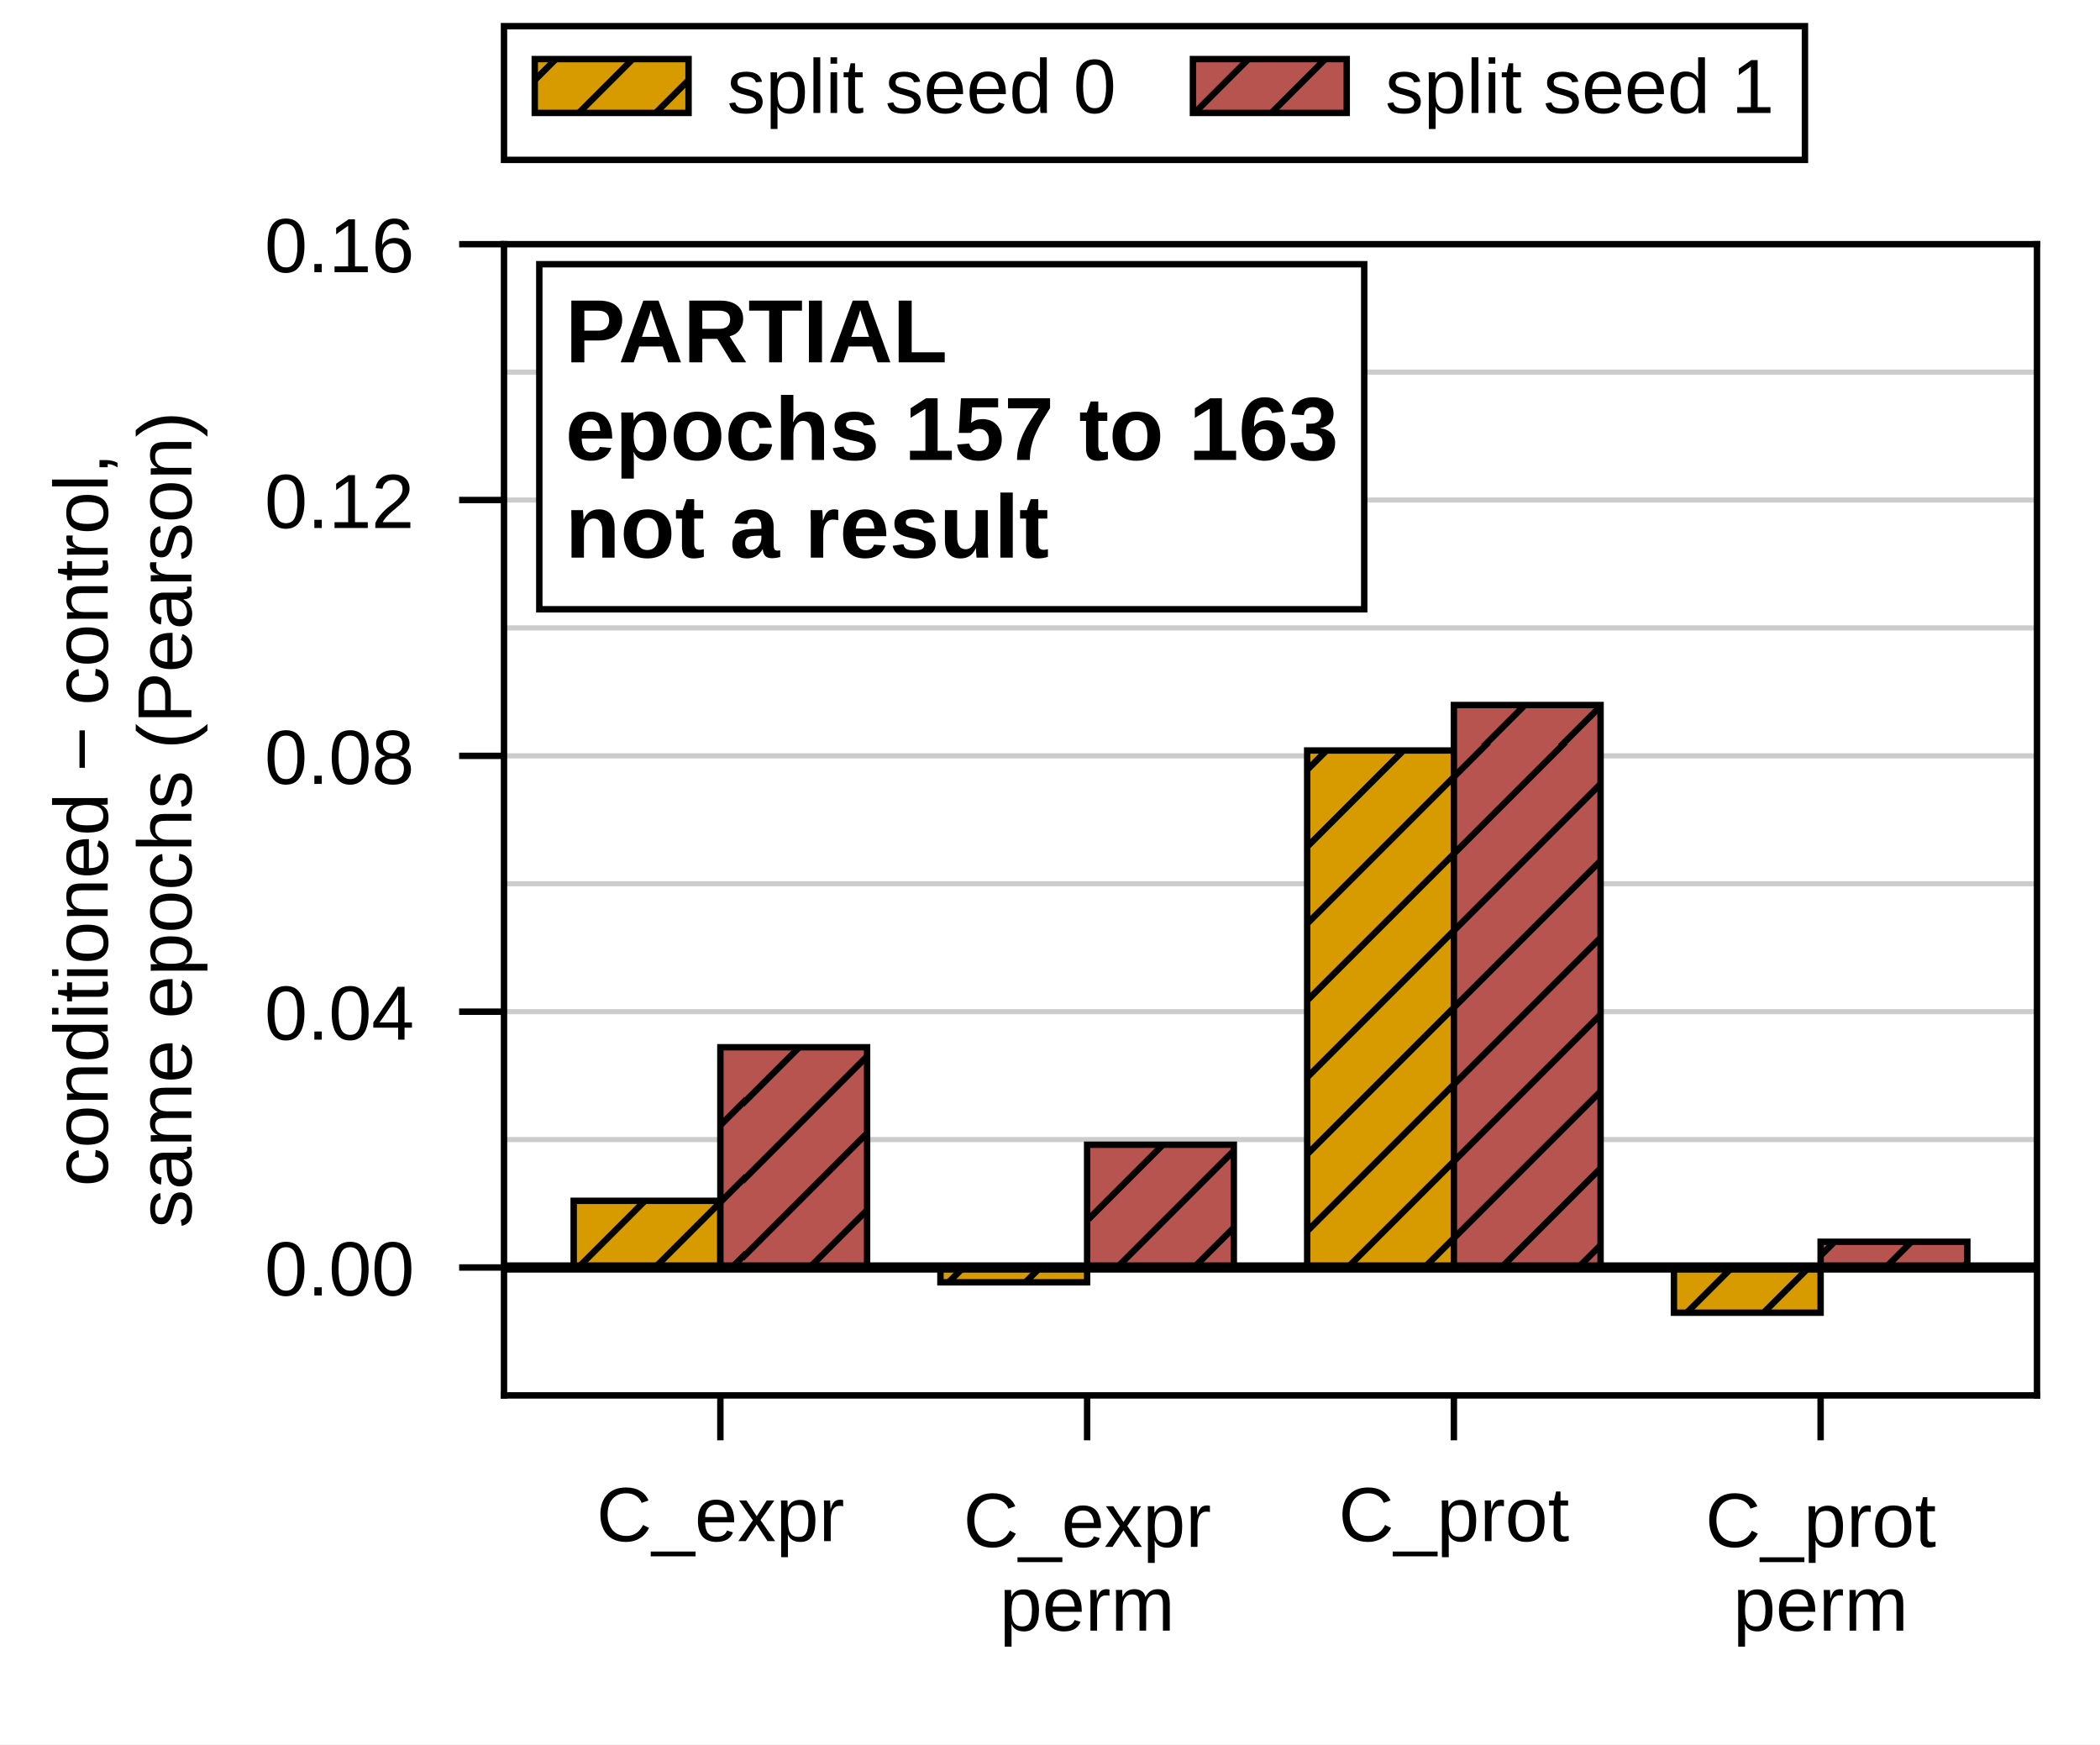
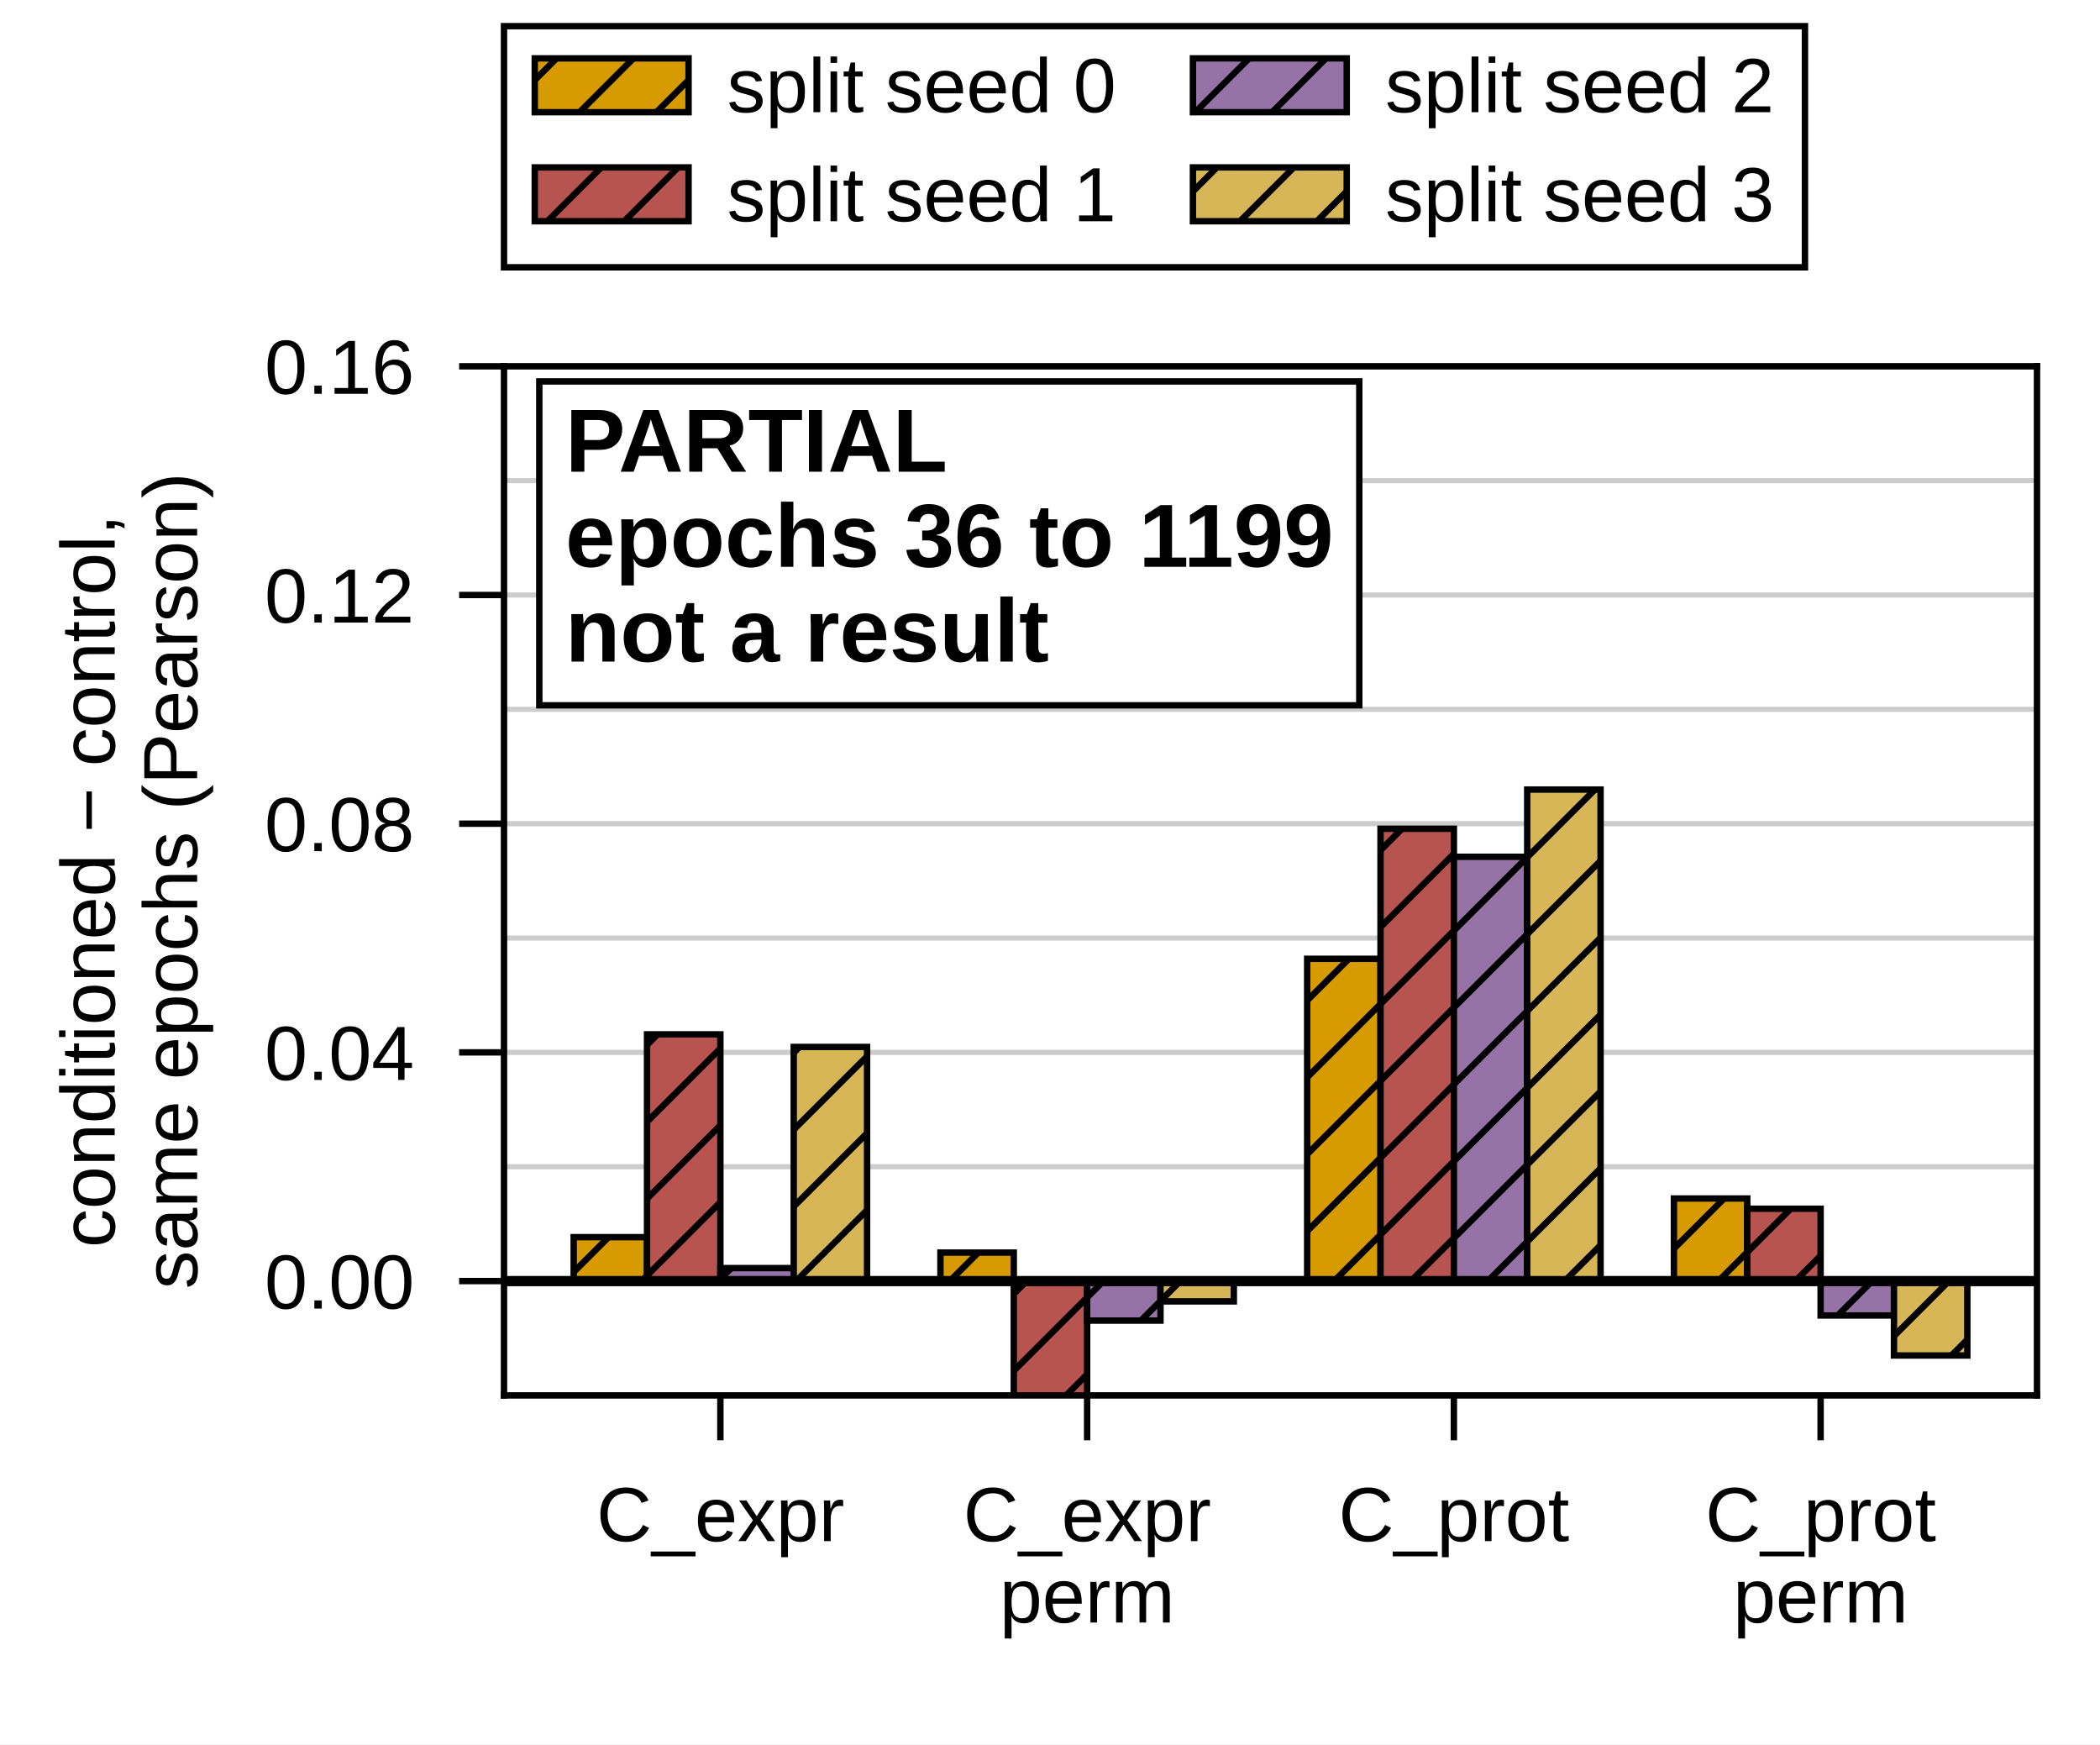
<svg xmlns="http://www.w3.org/2000/svg" xmlns:xlink="http://www.w3.org/1999/xlink" width="227.559" height="188.976" viewBox="0 0 227.559 188.976" version="1.1">
  <g transform="scale(1.388889)">
    <defs>
      <style type="text/css">*{stroke-linejoin: round; stroke-linecap: butt}</style>
    </defs>
    <g id="figure_1">
      <g id="patch_1">
        <path d="M 0 136.063  L 163.843 136.063  L 163.843 0  L 0 0  z " style="fill: #ffffff" />
      </g>
      <g id="axes_1">
        <g id="patch_2">
-           <path d="M 39.322 108.85  L 158.927 108.85  L 158.927 19.049  L 39.322 19.049  z " style="fill: #ffffff" />
+           <path d="M 39.322 108.85  L 158.927 108.85  L 158.927 28.573  L 39.322 28.573  z " style="fill: #ffffff" />
        </g>
        <g id="matplotlib.axis_1">
          <g id="xtick_1">
            <g id="line2d_1">
              <defs>
                <path id="m83313ae075" d="M 0 0  L 0 3.5  " style="stroke: #000000; stroke-width: 0.5" />
              </defs>
              <g>
                <use xlink:href="#m83313ae075" x="56.204" y="108.85" style="stroke: #000000; stroke-width: 0.5" />
              </g>
            </g>
            <g id="text_1">
-               <text style="font-size: 6px; font-family: 'Arial'; text-anchor: middle" x="56.204" y="120.219" transform="rotate(-0 56.20426 120.2186)">C_expr</text>
+               <text style="font-size: 6px; font-family: 'Arial'; text-anchor: middle" x="56.204" y="120.218" transform="rotate(-0 56.20426 120.2182)">C_expr</text>
            </g>
          </g>
          <g id="xtick_2">
            <g id="line2d_2">
              <g>
                <use xlink:href="#m83313ae075" x="84.818" y="108.85" style="stroke: #000000; stroke-width: 0.5" />
              </g>
            </g>
            <g id="text_2">
-               <text style="font-size: 6px; font-family: 'Arial'" transform="translate(75.14759 120.6683)">C_expr</text>
-               <text style="font-size: 6px; font-family: 'Arial'" transform="translate(77.98353 127.1985)">perm</text>
+               <text style="font-size: 6px; font-family: 'Arial'" transform="translate(75.14759 120.2182)">C_expr</text>
+               <text style="font-size: 6px; font-family: 'Arial'" transform="translate(77.98353 126.5643)">perm</text>
            </g>
          </g>
          <g id="xtick_3">
            <g id="line2d_3">
              <g>
                <use xlink:href="#m83313ae075" x="113.432" y="108.85" style="stroke: #000000; stroke-width: 0.5" />
              </g>
            </g>
            <g id="text_3">
-               <text style="font-size: 6px; font-family: 'Arial'; text-anchor: middle" x="113.432" y="120.219" transform="rotate(-0 113.4315 120.2186)">C_prot</text>
+               <text style="font-size: 6px; font-family: 'Arial'; text-anchor: middle" x="113.432" y="120.218" transform="rotate(-0 113.4315 120.2182)">C_prot</text>
            </g>
          </g>
          <g id="xtick_4">
            <g id="line2d_4">
              <g>
                <use xlink:href="#m83313ae075" x="142.045" y="108.85" style="stroke: #000000; stroke-width: 0.5" />
              </g>
            </g>
            <g id="text_4">
-               <text style="font-size: 6px; font-family: 'Arial'" transform="translate(133.0414 120.6683)">C_prot</text>
-               <text style="font-size: 6px; font-family: 'Arial'" transform="translate(135.2108 127.1985)">perm</text>
+               <text style="font-size: 6px; font-family: 'Arial'" transform="translate(133.0414 120.2182)">C_prot</text>
+               <text style="font-size: 6px; font-family: 'Arial'" transform="translate(135.2108 126.5643)">perm</text>
            </g>
          </g>
        </g>
        <g id="matplotlib.axis_2">
          <g id="ytick_1">
            <g id="line2d_5">
-               <path d="M 39.322 98.872  L 158.927 98.872  " clip-path="url(#pba8302957d)" style="fill: none; stroke: #cccccc; stroke-width: 0.4; stroke-linecap: square" />
+               <path d="M 39.322 99.931  L 158.927 99.931  " clip-path="url(#p4448e02bde)" style="fill: none; stroke: #cccccc; stroke-width: 0.4; stroke-linecap: square" />
            </g>
            <g id="line2d_6">
              <defs>
                <path id="mdd10442f7a" d="M 0 0  L -3.5 0  " style="stroke: #000000; stroke-width: 0.5" />
              </defs>
              <g>
-                 <use xlink:href="#mdd10442f7a" x="39.322" y="98.872" style="stroke: #000000; stroke-width: 0.5" />
+                 <use xlink:href="#mdd10442f7a" x="39.322" y="99.931" style="stroke: #000000; stroke-width: 0.5" />
              </g>
            </g>
            <g id="text_5">
-               <text style="font-size: 6px; font-family: 'Arial'; text-anchor: end" x="32.322" y="101.057" transform="rotate(-0 32.3222 101.0565)">0.00</text>
+               <text style="font-size: 6px; font-family: 'Arial'; text-anchor: end" x="32.322" y="102.078" transform="rotate(-0 32.3222 102.0781)">0.00</text>
            </g>
          </g>
          <g id="ytick_2">
            <g id="line2d_7">
-               <path d="M 39.322 78.917  L 158.927 78.917  " clip-path="url(#pba8302957d)" style="fill: none; stroke: #cccccc; stroke-width: 0.4; stroke-linecap: square" />
+               <path d="M 39.322 82.091  L 158.927 82.091  " clip-path="url(#p4448e02bde)" style="fill: none; stroke: #cccccc; stroke-width: 0.4; stroke-linecap: square" />
            </g>
            <g id="line2d_8">
              <g>
-                 <use xlink:href="#mdd10442f7a" x="39.322" y="78.917" style="stroke: #000000; stroke-width: 0.5" />
+                 <use xlink:href="#mdd10442f7a" x="39.322" y="82.091" style="stroke: #000000; stroke-width: 0.5" />
              </g>
            </g>
            <g id="text_6">
-               <text style="font-size: 6px; font-family: 'Arial'; text-anchor: end" x="32.322" y="81.101" transform="rotate(-0 32.3222 81.10062)">0.04</text>
+               <text style="font-size: 6px; font-family: 'Arial'; text-anchor: end" x="32.322" y="84.239" transform="rotate(-0 32.3222 84.23868)">0.04</text>
            </g>
          </g>
          <g id="ytick_3">
            <g id="line2d_9">
-               <path d="M 39.322 58.961  L 158.927 58.961  " clip-path="url(#pba8302957d)" style="fill: none; stroke: #cccccc; stroke-width: 0.4; stroke-linecap: square" />
+               <path d="M 39.322 64.252  L 158.927 64.252  " clip-path="url(#p4448e02bde)" style="fill: none; stroke: #cccccc; stroke-width: 0.4; stroke-linecap: square" />
            </g>
            <g id="line2d_10">
              <g>
-                 <use xlink:href="#mdd10442f7a" x="39.322" y="58.961" style="stroke: #000000; stroke-width: 0.5" />
+                 <use xlink:href="#mdd10442f7a" x="39.322" y="64.252" style="stroke: #000000; stroke-width: 0.5" />
              </g>
            </g>
            <g id="text_7">
-               <text style="font-size: 6px; font-family: 'Arial'; text-anchor: end" x="32.322" y="61.145" transform="rotate(-0 32.3222 61.14471)">0.08</text>
+               <text style="font-size: 6px; font-family: 'Arial'; text-anchor: end" x="32.322" y="66.399" transform="rotate(-0 32.3222 66.39931)">0.08</text>
            </g>
          </g>
          <g id="ytick_4">
            <g id="line2d_11">
-               <path d="M 39.322 39.005  L 158.927 39.005  " clip-path="url(#pba8302957d)" style="fill: none; stroke: #cccccc; stroke-width: 0.4; stroke-linecap: square" />
+               <path d="M 39.322 46.413  L 158.927 46.413  " clip-path="url(#p4448e02bde)" style="fill: none; stroke: #cccccc; stroke-width: 0.4; stroke-linecap: square" />
            </g>
            <g id="line2d_12">
              <g>
-                 <use xlink:href="#mdd10442f7a" x="39.322" y="39.005" style="stroke: #000000; stroke-width: 0.5" />
+                 <use xlink:href="#mdd10442f7a" x="39.322" y="46.413" style="stroke: #000000; stroke-width: 0.5" />
              </g>
            </g>
            <g id="text_8">
-               <text style="font-size: 6px; font-family: 'Arial'; text-anchor: end" x="32.322" y="41.189" transform="rotate(-0 32.3222 41.18881)">0.12</text>
+               <text style="font-size: 6px; font-family: 'Arial'; text-anchor: end" x="32.322" y="48.56" transform="rotate(-0 32.3222 48.55994)">0.12</text>
            </g>
          </g>
          <g id="ytick_5">
            <g id="line2d_13">
-               <path d="M 39.322 19.049  L 158.927 19.049  " clip-path="url(#pba8302957d)" style="fill: none; stroke: #cccccc; stroke-width: 0.4; stroke-linecap: square" />
+               <path d="M 39.322 28.573  L 158.927 28.573  " clip-path="url(#p4448e02bde)" style="fill: none; stroke: #cccccc; stroke-width: 0.4; stroke-linecap: square" />
            </g>
            <g id="line2d_14">
              <g>
-                 <use xlink:href="#mdd10442f7a" x="39.322" y="19.049" style="stroke: #000000; stroke-width: 0.5" />
+                 <use xlink:href="#mdd10442f7a" x="39.322" y="28.573" style="stroke: #000000; stroke-width: 0.5" />
              </g>
            </g>
            <g id="text_9">
-               <text style="font-size: 6px; font-family: 'Arial'; text-anchor: end" x="32.322" y="21.233" transform="rotate(-0 32.3222 21.2329)">0.16</text>
+               <text style="font-size: 6px; font-family: 'Arial'; text-anchor: end" x="32.322" y="30.721" transform="rotate(-0 32.3222 30.72057)">0.16</text>
            </g>
          </g>
          <g id="ytick_6">
            <g id="line2d_15">
-               <path d="M 39.322 108.85  L 158.927 108.85  " clip-path="url(#pba8302957d)" style="fill: none; stroke: #cccccc; stroke-width: 0.4; stroke-linecap: square" />
+               <path d="M 39.322 108.85  L 158.927 108.85  " clip-path="url(#p4448e02bde)" style="fill: none; stroke: #cccccc; stroke-width: 0.4; stroke-linecap: square" />
            </g>
            <g id="line2d_16" />
          </g>
          <g id="ytick_7">
            <g id="line2d_17">
-               <path d="M 39.322 88.894  L 158.927 88.894  " clip-path="url(#pba8302957d)" style="fill: none; stroke: #cccccc; stroke-width: 0.4; stroke-linecap: square" />
+               <path d="M 39.322 91.011  L 158.927 91.011  " clip-path="url(#p4448e02bde)" style="fill: none; stroke: #cccccc; stroke-width: 0.4; stroke-linecap: square" />
            </g>
            <g id="line2d_18" />
          </g>
          <g id="ytick_8">
            <g id="line2d_19">
-               <path d="M 39.322 68.939  L 158.927 68.939  " clip-path="url(#pba8302957d)" style="fill: none; stroke: #cccccc; stroke-width: 0.4; stroke-linecap: square" />
+               <path d="M 39.322 73.172  L 158.927 73.172  " clip-path="url(#p4448e02bde)" style="fill: none; stroke: #cccccc; stroke-width: 0.4; stroke-linecap: square" />
            </g>
            <g id="line2d_20" />
          </g>
          <g id="ytick_9">
            <g id="line2d_21">
-               <path d="M 39.322 48.983  L 158.927 48.983  " clip-path="url(#pba8302957d)" style="fill: none; stroke: #cccccc; stroke-width: 0.4; stroke-linecap: square" />
+               <path d="M 39.322 55.332  L 158.927 55.332  " clip-path="url(#p4448e02bde)" style="fill: none; stroke: #cccccc; stroke-width: 0.4; stroke-linecap: square" />
            </g>
            <g id="line2d_22" />
          </g>
          <g id="ytick_10">
            <g id="line2d_23">
-               <path d="M 39.322 29.027  L 158.927 29.027  " clip-path="url(#pba8302957d)" style="fill: none; stroke: #cccccc; stroke-width: 0.4; stroke-linecap: square" />
+               <path d="M 39.322 37.493  L 158.927 37.493  " clip-path="url(#p4448e02bde)" style="fill: none; stroke: #cccccc; stroke-width: 0.4; stroke-linecap: square" />
            </g>
            <g id="line2d_24" />
          </g>
          <g id="text_10">
-             <text style="font-size: 6px; font-family: 'Arial'" transform="translate(8.402849 92.55039) rotate(-90)">conditioned − control,</text>
-             <text style="font-size: 6px; font-family: 'Arial'" transform="translate(14.93312 95.79601) rotate(-90)">same epochs (Pearson)</text>
+             <text style="font-size: 6px; font-family: 'Arial'" transform="translate(8.948955 97.31259) rotate(-90)">conditioned − control,</text>
+             <text style="font-size: 6px; font-family: 'Arial'" transform="translate(15.38283 100.5582) rotate(-90)">same epochs (Pearson)</text>
          </g>
        </g>
        <g id="patch_3">
-           <path d="M 44.759 98.872  L 56.204 98.872  L 56.204 93.67  L 44.759 93.67  z " clip-path="url(#pba8302957d)" style="fill: url(#hf443624dde); stroke: #000000; stroke-width: 0.5; stroke-linejoin: miter" />
+           <path d="M 44.759 99.931  L 50.482 99.931  L 50.482 96.506  L 44.759 96.506  z " clip-path="url(#p4448e02bde)" style="fill: url(#hf443624dde); stroke: #000000; stroke-width: 0.5; stroke-linejoin: miter" />
        </g>
        <g id="patch_4">
-           <path d="M 73.372 98.872  L 84.818 98.872  L 84.818 100.028  L 73.372 100.028  z " clip-path="url(#pba8302957d)" style="fill: url(#hf443624dde); stroke: #000000; stroke-width: 0.5; stroke-linejoin: miter" />
+           <path d="M 73.372 99.931  L 79.095 99.931  L 79.095 97.709  L 73.372 97.709  z " clip-path="url(#p4448e02bde)" style="fill: url(#hf443624dde); stroke: #000000; stroke-width: 0.5; stroke-linejoin: miter" />
        </g>
        <g id="patch_5">
-           <path d="M 101.986 98.872  L 113.432 98.872  L 113.432 58.543  L 101.986 58.543  z " clip-path="url(#pba8302957d)" style="fill: url(#hf443624dde); stroke: #000000; stroke-width: 0.5; stroke-linejoin: miter" />
+           <path d="M 101.986 99.931  L 107.709 99.931  L 107.709 74.793  L 101.986 74.793  z " clip-path="url(#p4448e02bde)" style="fill: url(#hf443624dde); stroke: #000000; stroke-width: 0.5; stroke-linejoin: miter" />
        </g>
        <g id="patch_6">
-           <path d="M 130.6 98.872  L 142.045 98.872  L 142.045 102.399  L 130.6 102.399  z " clip-path="url(#pba8302957d)" style="fill: url(#hf443624dde); stroke: #000000; stroke-width: 0.5; stroke-linejoin: miter" />
+           <path d="M 130.6 99.931  L 136.322 99.931  L 136.322 93.491  L 130.6 93.491  z " clip-path="url(#p4448e02bde)" style="fill: url(#hf443624dde); stroke: #000000; stroke-width: 0.5; stroke-linejoin: miter" />
        </g>
        <g id="patch_7">
-           <path d="M 56.204 98.872  L 67.65 98.872  L 67.65 81.692  L 56.204 81.692  z " clip-path="url(#pba8302957d)" style="fill: url(#hd23e0aa904); stroke: #000000; stroke-width: 0.5; stroke-linejoin: miter" />
+           <path d="M 50.482 99.931  L 56.204 99.931  L 56.204 80.687  L 50.482 80.687  z " clip-path="url(#p4448e02bde)" style="fill: url(#hd23e0aa904); stroke: #000000; stroke-width: 0.5; stroke-linejoin: miter" />
        </g>
        <g id="patch_8">
-           <path d="M 84.818 98.872  L 96.263 98.872  L 96.263 89.297  L 84.818 89.297  z " clip-path="url(#pba8302957d)" style="fill: url(#hd23e0aa904); stroke: #000000; stroke-width: 0.5; stroke-linejoin: miter" />
+           <path d="M 79.095 99.931  L 84.818 99.931  L 84.818 135.677  L 79.095 135.677  z " clip-path="url(#p4448e02bde)" style="fill: url(#hd23e0aa904); stroke: #000000; stroke-width: 0.5; stroke-linejoin: miter" />
        </g>
        <g id="patch_9">
-           <path d="M 113.432 98.872  L 124.877 98.872  L 124.877 54.996  L 113.432 54.996  z " clip-path="url(#pba8302957d)" style="fill: url(#hd23e0aa904); stroke: #000000; stroke-width: 0.5; stroke-linejoin: miter" />
+           <path d="M 107.709 99.931  L 113.432 99.931  L 113.432 64.648  L 107.709 64.648  z " clip-path="url(#p4448e02bde)" style="fill: url(#hd23e0aa904); stroke: #000000; stroke-width: 0.5; stroke-linejoin: miter" />
        </g>
        <g id="patch_10">
-           <path d="M 142.045 98.872  L 153.491 98.872  L 153.491 96.865  L 142.045 96.865  z " clip-path="url(#pba8302957d)" style="fill: url(#hd23e0aa904); stroke: #000000; stroke-width: 0.5; stroke-linejoin: miter" />
+           <path d="M 136.322 99.931  L 142.045 99.931  L 142.045 94.288  L 136.322 94.288  z " clip-path="url(#p4448e02bde)" style="fill: url(#hd23e0aa904); stroke: #000000; stroke-width: 0.5; stroke-linejoin: miter" />
        </g>
        <g id="patch_11">
-           <path d="M 39.322 108.85  L 39.322 19.049  " style="fill: none; stroke: #000000; stroke-width: 0.5; stroke-linejoin: miter; stroke-linecap: square" />
+           <path d="M 56.204 99.931  L 61.927 99.931  L 61.927 98.919  L 56.204 98.919  z " clip-path="url(#p4448e02bde)" style="fill: url(#hb304fdd9e1); stroke: #000000; stroke-width: 0.5; stroke-linejoin: miter" />
        </g>
        <g id="patch_12">
-           <path d="M 158.927 108.85  L 158.927 19.049  " style="fill: none; stroke: #000000; stroke-width: 0.5; stroke-linejoin: miter; stroke-linecap: square" />
+           <path d="M 84.818 99.931  L 90.541 99.931  L 90.541 103.015  L 84.818 103.015  z " clip-path="url(#p4448e02bde)" style="fill: url(#hb304fdd9e1); stroke: #000000; stroke-width: 0.5; stroke-linejoin: miter" />
        </g>
        <g id="patch_13">
+           <path d="M 113.432 99.931  L 119.154 99.931  L 119.154 66.835  L 113.432 66.835  z " clip-path="url(#p4448e02bde)" style="fill: url(#hb304fdd9e1); stroke: #000000; stroke-width: 0.5; stroke-linejoin: miter" />
+         </g>
+         <g id="patch_14">
+           <path d="M 142.045 99.931  L 147.768 99.931  L 147.768 102.615  L 142.045 102.615  z " clip-path="url(#p4448e02bde)" style="fill: url(#hb304fdd9e1); stroke: #000000; stroke-width: 0.5; stroke-linejoin: miter" />
+         </g>
+         <g id="patch_15">
+           <path d="M 61.927 99.931  L 67.65 99.931  L 67.65 81.668  L 61.927 81.668  z " clip-path="url(#p4448e02bde)" style="fill: url(#h5e9212a074); stroke: #000000; stroke-width: 0.5; stroke-linejoin: miter" />
+         </g>
+         <g id="patch_16">
+           <path d="M 90.541 99.931  L 96.263 99.931  L 96.263 101.516  L 90.541 101.516  z " clip-path="url(#p4448e02bde)" style="fill: url(#h5e9212a074); stroke: #000000; stroke-width: 0.5; stroke-linejoin: miter" />
+         </g>
+         <g id="patch_17">
+           <path d="M 119.154 99.931  L 124.877 99.931  L 124.877 61.59  L 119.154 61.59  z " clip-path="url(#p4448e02bde)" style="fill: url(#h5e9212a074); stroke: #000000; stroke-width: 0.5; stroke-linejoin: miter" />
+         </g>
+         <g id="patch_18">
+           <path d="M 147.768 99.931  L 153.491 99.931  L 153.491 105.736  L 147.768 105.736  z " clip-path="url(#p4448e02bde)" style="fill: url(#h5e9212a074); stroke: #000000; stroke-width: 0.5; stroke-linejoin: miter" />
+         </g>
+         <g id="patch_19">
+           <path d="M 39.322 108.85  L 39.322 28.573  " style="fill: none; stroke: #000000; stroke-width: 0.5; stroke-linejoin: miter; stroke-linecap: square" />
+         </g>
+         <g id="patch_20">
+           <path d="M 158.927 108.85  L 158.927 28.573  " style="fill: none; stroke: #000000; stroke-width: 0.5; stroke-linejoin: miter; stroke-linecap: square" />
+         </g>
+         <g id="patch_21">
          <path d="M 39.322 108.85  L 158.927 108.85  " style="fill: none; stroke: #000000; stroke-width: 0.5; stroke-linejoin: miter; stroke-linecap: square" />
        </g>
-         <g id="patch_14">
-           <path d="M 39.322 19.049  L 158.927 19.049  " style="fill: none; stroke: #000000; stroke-width: 0.5; stroke-linejoin: miter; stroke-linecap: square" />
+         <g id="patch_22">
+           <path d="M 39.322 28.573  L 158.927 28.573  " style="fill: none; stroke: #000000; stroke-width: 0.5; stroke-linejoin: miter; stroke-linecap: square" />
        </g>
        <g id="line2d_25">
-           <path d="M 39.322 98.872  L 158.927 98.872  " clip-path="url(#pba8302957d)" style="fill: none; stroke: #000000; stroke-width: 0.8; stroke-linecap: square" />
+           <path d="M 39.322 99.931  L 158.927 99.931  " clip-path="url(#p4448e02bde)" style="fill: none; stroke: #000000; stroke-width: 0.8; stroke-linecap: square" />
        </g>
        <g id="text_11">
-           <g id="patch_15">
-             <path d="M 42.076 47.527  L 106.437 47.527  L 106.437 20.611  L 42.076 20.611  z " style="fill: #ffffff; stroke: #000000; stroke-width: 0.5; stroke-linejoin: miter" />
-           </g>
-           <text style="font-weight: 700; font-size: 7px; font-family: 'Arial'" transform="translate(44.10641 28.26173)">PARTIAL</text>
-           <text style="font-weight: 700; font-size: 7px; font-family: 'Arial'" transform="translate(44.10641 35.88038)">epochs 157 to 163</text>
-           <text style="font-weight: 700; font-size: 7px; font-family: 'Arial'" transform="translate(44.10641 43.49904)">not a result</text>
+           <g id="patch_23">
+             <path d="M 42.076 55.019  L 106.052 55.019  L 106.052 29.754  L 42.076 29.754  z " style="fill: #ffffff; stroke: #000000; stroke-width: 0.5; stroke-linejoin: miter" />
+           </g>
+           <text style="font-weight: 700; font-size: 7px; font-family: 'Arial'" transform="translate(44.10641 36.79478)">PARTIAL</text>
+           <text style="font-weight: 700; font-size: 7px; font-family: 'Arial'" transform="translate(44.10641 44.21369)">epochs 36 to 1199</text>
+           <text style="font-weight: 700; font-size: 7px; font-family: 'Arial'" transform="translate(44.10641 51.60766)">not a result</text>
        </g>
      </g>
      <g id="legend_1">
-         <g id="patch_16">
-           <path d="M 39.322 12.472  L 140.822 12.472  L 140.822 2.041  L 39.322 2.041  z " style="fill: #ffffff; stroke: #000000; stroke-width: 0.5; stroke-linejoin: miter" />
-         </g>
-         <g id="patch_17">
-           <path d="M 41.722 8.809  L 53.722 8.809  L 53.722 4.609  L 41.722 4.609  z " style="fill: url(#hf443624dde); stroke: #000000; stroke-width: 0.5; stroke-linejoin: miter" />
+         <g id="patch_24">
+           <path d="M 39.322 20.851  L 140.822 20.851  L 140.822 2.041  L 39.322 2.041  z " style="fill: #ffffff; stroke: #000000; stroke-width: 0.5; stroke-linejoin: miter" />
+         </g>
+         <g id="patch_25">
+           <path d="M 41.722 8.753  L 53.722 8.753  L 53.722 4.553  L 41.722 4.553  z " style="fill: url(#hf443624dde); stroke: #000000; stroke-width: 0.5; stroke-linejoin: miter" />
        </g>
        <g id="text_12">
-           <text style="font-size: 6px; font-family: 'Arial'; text-anchor: start" x="56.722" y="8.809" transform="rotate(-0 56.72221 8.809109)">split seed 0</text>
-         </g>
-         <g id="patch_18">
-           <path d="M 93.072 8.809  L 105.072 8.809  L 105.072 4.609  L 93.072 4.609  z " style="fill: url(#hd23e0aa904); stroke: #000000; stroke-width: 0.5; stroke-linejoin: miter" />
+           <text style="font-size: 6px; font-family: 'Arial'; text-anchor: start" x="56.722" y="8.753" transform="rotate(-0 56.72221 8.753445)">split seed 0</text>
+         </g>
+         <g id="patch_26">
+           <path d="M 41.722 17.258  L 53.722 17.258  L 53.722 13.058  L 41.722 13.058  z " style="fill: url(#hd23e0aa904); stroke: #000000; stroke-width: 0.5; stroke-linejoin: miter" />
        </g>
        <g id="text_13">
-           <text style="font-size: 6px; font-family: 'Arial'; text-anchor: start" x="108.072" y="8.809" transform="rotate(-0 108.0719 8.809109)">split seed 1</text>
+           <text style="font-size: 6px; font-family: 'Arial'; text-anchor: start" x="56.722" y="17.258" transform="rotate(-0 56.72221 17.25844)">split seed 1</text>
+         </g>
+         <g id="patch_27">
+           <path d="M 93.072 8.753  L 105.072 8.753  L 105.072 4.553  L 93.072 4.553  z " style="fill: url(#hb304fdd9e1); stroke: #000000; stroke-width: 0.5; stroke-linejoin: miter" />
+         </g>
+         <g id="text_14">
+           <text style="font-size: 6px; font-family: 'Arial'; text-anchor: start" x="108.072" y="8.753" transform="rotate(-0 108.0719 8.753445)">split seed 2</text>
+         </g>
+         <g id="patch_28">
+           <path d="M 93.072 17.258  L 105.072 17.258  L 105.072 13.058  L 93.072 13.058  z " style="fill: url(#h5e9212a074); stroke: #000000; stroke-width: 0.5; stroke-linejoin: miter" />
+         </g>
+         <g id="text_15">
+           <text style="font-size: 6px; font-family: 'Arial'; text-anchor: start" x="108.072" y="17.258" transform="rotate(-0 108.0719 17.25844)">split seed 3</text>
        </g>
      </g>
    </g>
    <defs>
-       <clipPath id="pba8302957d">
-         <rect x="39.322" y="19.049" width="119.605" height="89.802" />
+       <clipPath id="p4448e02bde">
+         <rect x="39.322" y="28.573" width="119.605" height="80.277" />
      </clipPath>
    </defs>
    <defs>
      <pattern id="hf443624dde" patternUnits="userSpaceOnUse" x="0" y="0" width="72" height="72">
        <rect x="0" y="0" width="73" height="73" fill="#d79b00" />
        <path d="M -36 36  L 36 -36  M -33 39  L 39 -33  M -30 42  L 42 -30  M -27 45  L 45 -27  M -24 48  L 48 -24  M -21 51  L 51 -21  M -18 54  L 54 -18  M -15 57  L 57 -15  M -12 60  L 60 -12  M -9 63  L 63 -9  M -6 66  L 66 -6  M -3 69  L 69 -3  M 0 72  L 72 0  M 3 75  L 75 3  M 6 78  L 78 6  M 9 81  L 81 9  M 12 84  L 84 12  M 15 87  L 87 15  M 18 90  L 90 18  M 21 93  L 93 21  M 24 96  L 96 24  M 27 99  L 99 27  M 30 102  L 102 30  M 33 105  L 105 33  M 36 108  L 108 36  " style="fill: #000000; stroke: #000000; stroke-width: 0.5; stroke-linecap: butt; stroke-linejoin: miter" />
      </pattern>
      <pattern id="hd23e0aa904" patternUnits="userSpaceOnUse" x="0" y="0" width="72" height="72">
        <rect x="0" y="0" width="73" height="73" fill="#b85450" />
        <path d="M -36 36  L 36 -36  M -33 39  L 39 -33  M -30 42  L 42 -30  M -27 45  L 45 -27  M -24 48  L 48 -24  M -21 51  L 51 -21  M -18 54  L 54 -18  M -15 57  L 57 -15  M -12 60  L 60 -12  M -9 63  L 63 -9  M -6 66  L 66 -6  M -3 69  L 69 -3  M 0 72  L 72 0  M 3 75  L 75 3  M 6 78  L 78 6  M 9 81  L 81 9  M 12 84  L 84 12  M 15 87  L 87 15  M 18 90  L 90 18  M 21 93  L 93 21  M 24 96  L 96 24  M 27 99  L 99 27  M 30 102  L 102 30  M 33 105  L 105 33  M 36 108  L 108 36  " style="fill: #000000; stroke: #000000; stroke-width: 0.5; stroke-linecap: butt; stroke-linejoin: miter" />
      </pattern>
+       <pattern id="hb304fdd9e1" patternUnits="userSpaceOnUse" x="0" y="0" width="72" height="72">
+         <rect x="0" y="0" width="73" height="73" fill="#9673a6" />
+         <path d="M -36 36  L 36 -36  M -33 39  L 39 -33  M -30 42  L 42 -30  M -27 45  L 45 -27  M -24 48  L 48 -24  M -21 51  L 51 -21  M -18 54  L 54 -18  M -15 57  L 57 -15  M -12 60  L 60 -12  M -9 63  L 63 -9  M -6 66  L 66 -6  M -3 69  L 69 -3  M 0 72  L 72 0  M 3 75  L 75 3  M 6 78  L 78 6  M 9 81  L 81 9  M 12 84  L 84 12  M 15 87  L 87 15  M 18 90  L 90 18  M 21 93  L 93 21  M 24 96  L 96 24  M 27 99  L 99 27  M 30 102  L 102 30  M 33 105  L 105 33  M 36 108  L 108 36  " style="fill: #000000; stroke: #000000; stroke-width: 0.5; stroke-linecap: butt; stroke-linejoin: miter" />
+       </pattern>
+       <pattern id="h5e9212a074" patternUnits="userSpaceOnUse" x="0" y="0" width="72" height="72">
+         <rect x="0" y="0" width="73" height="73" fill="#d6b656" />
+         <path d="M -36 36  L 36 -36  M -33 39  L 39 -33  M -30 42  L 42 -30  M -27 45  L 45 -27  M -24 48  L 48 -24  M -21 51  L 51 -21  M -18 54  L 54 -18  M -15 57  L 57 -15  M -12 60  L 60 -12  M -9 63  L 63 -9  M -6 66  L 66 -6  M -3 69  L 69 -3  M 0 72  L 72 0  M 3 75  L 75 3  M 6 78  L 78 6  M 9 81  L 81 9  M 12 84  L 84 12  M 15 87  L 87 15  M 18 90  L 90 18  M 21 93  L 93 21  M 24 96  L 96 24  M 27 99  L 99 27  M 30 102  L 102 30  M 33 105  L 105 33  M 36 108  L 108 36  " style="fill: #000000; stroke: #000000; stroke-width: 0.5; stroke-linecap: butt; stroke-linejoin: miter" />
+       </pattern>
    </defs>
  </g>
</svg>
